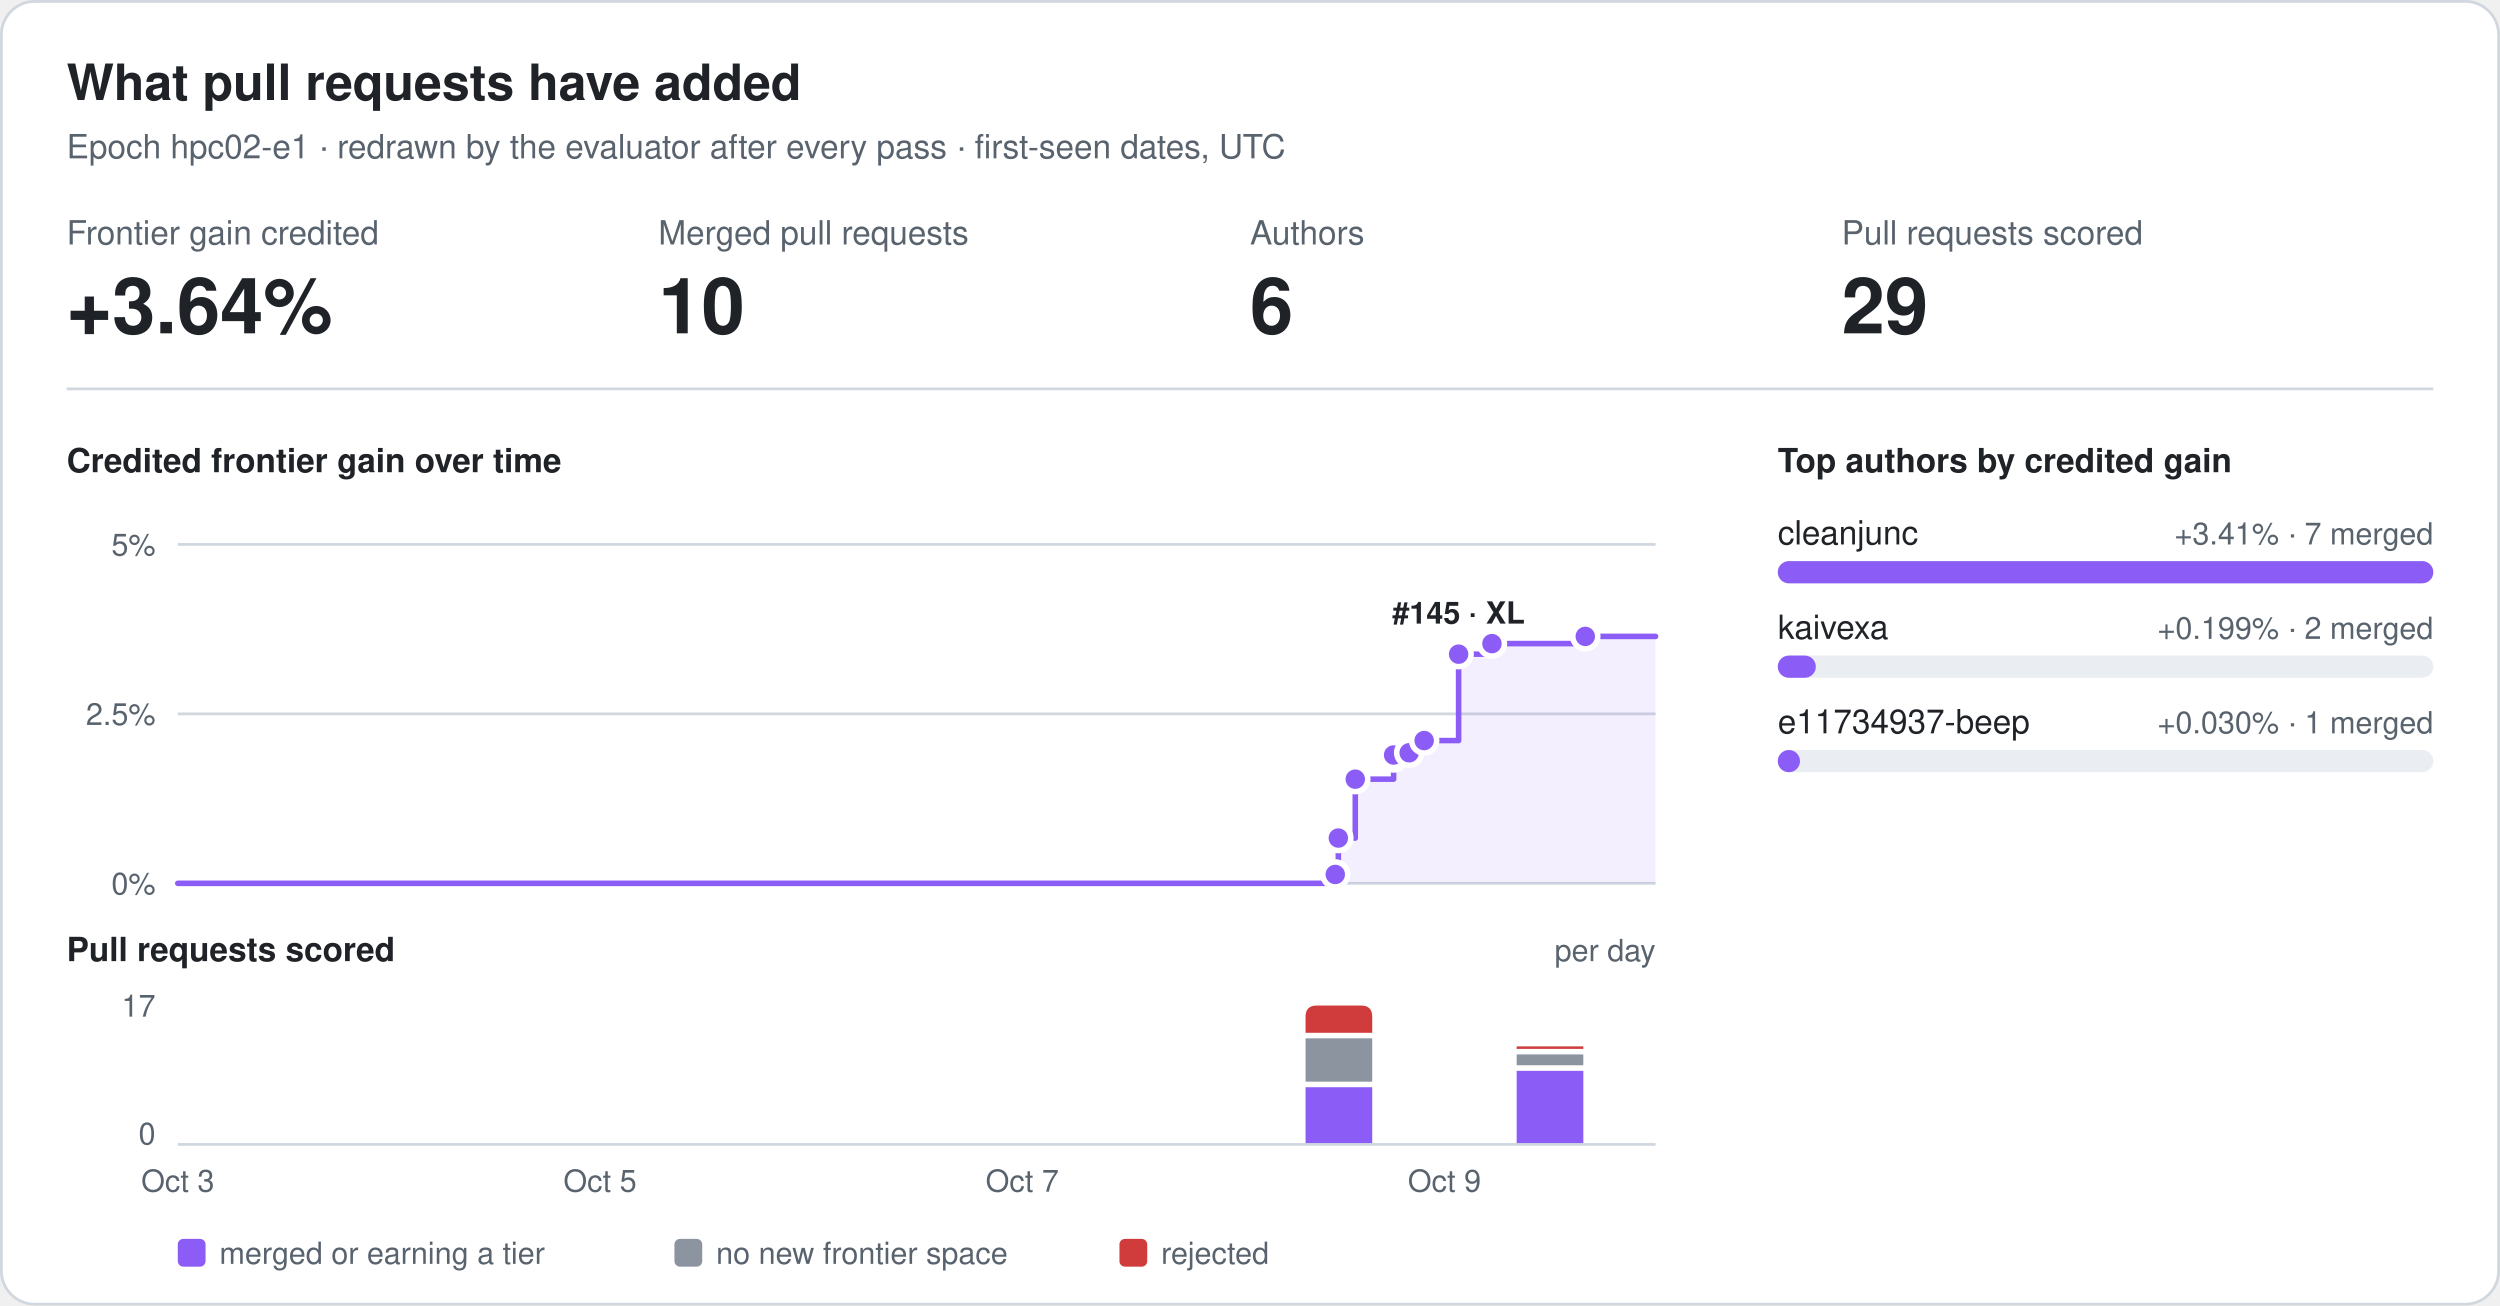
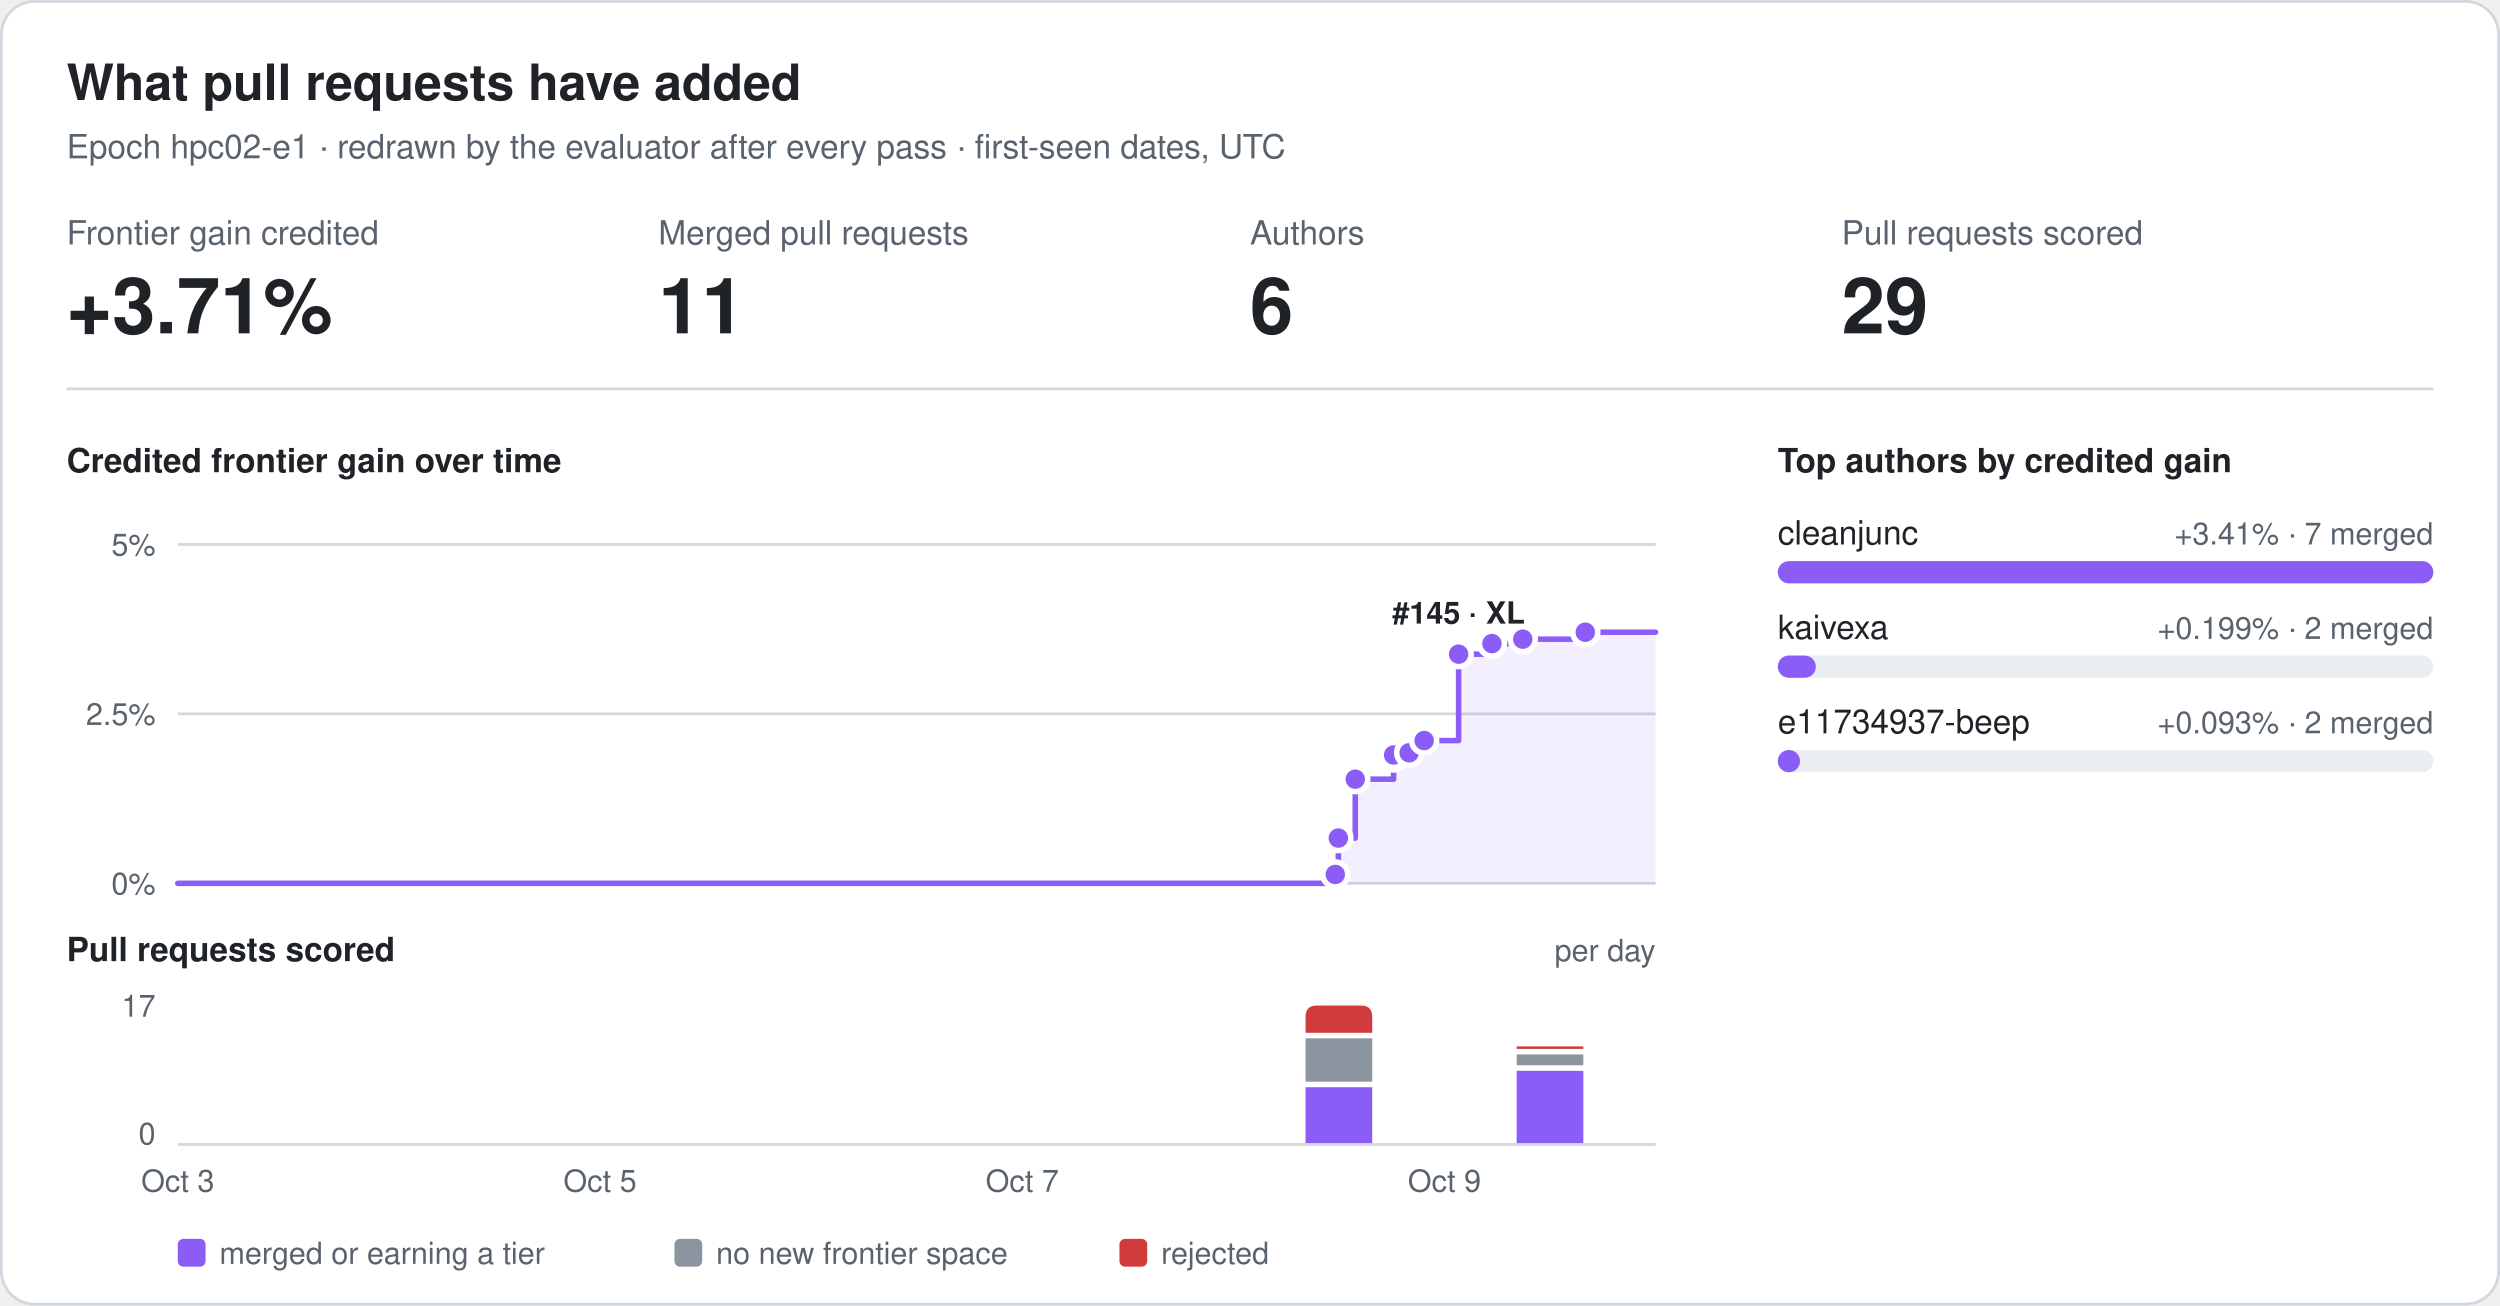
- <svg xmlns="http://www.w3.org/2000/svg" width="900" height="470" viewBox="0 0 900 470" font-family="-apple-system,BlinkMacSystemFont,'Segoe UI',Helvetica,Arial,sans-serif" role="img" aria-label="Frontier gain credited to merged pull requests: +3.64% from 10 merges, 29 pull requests scored">
+ <svg xmlns="http://www.w3.org/2000/svg" width="900" height="470" viewBox="0 0 900 470" font-family="-apple-system,BlinkMacSystemFont,'Segoe UI',Helvetica,Arial,sans-serif" role="img" aria-label="Frontier gain credited to merged pull requests: +3.71% from 11 merges, 29 pull requests scored">
  <style>
.bg{fill:#ffffff;stroke:#d0d7de}.t{fill:#1f2328}.m{fill:#59636e}.rule{stroke:#d0d7de}.ring{stroke:#ffffff}
.acc{fill:#8b5cf6}.accl{stroke:#8b5cf6}.wash{fill:#8b5cf6;fill-opacity:.1}.gry{fill:#8c959f}.rej{fill:#d03b3b}.track{fill:#eaeef2}.tk{stroke:#1f2328}
@media (prefers-color-scheme: dark){
.bg{fill:#0d1117;stroke:#30363d}.t{fill:#e6edf3}.m{fill:#9198a1}.rule{stroke:#30363d}.ring{stroke:#0d1117}
.acc{fill:#9a75f8}.accl{stroke:#9a75f8}.wash{fill:#9a75f8;fill-opacity:.14}.gry{fill:#9198a1}.rej{fill:#e5534b}.track{fill:#21262d}.tk{stroke:#e6edf3}}
</style>
  <rect class="bg" x="0.5" y="0.5" width="899" height="469" rx="12" />
  <text x="24.0" y="36.0" class="t" font-size="18" font-weight="600" text-anchor="start">What pull requests have added</text>
  <text x="24.0" y="57.0" class="m" font-size="12" font-weight="400" text-anchor="start">Epoch hpc02-e1 · redrawn by the evaluator after every pass · first-seen dates, UTC</text>
  <text x="24.0" y="88.0" class="m" font-size="12" font-weight="400" text-anchor="start">Frontier gain credited</text>
-   <text x="24.0" y="120.0" class="t" font-size="28" font-weight="600" text-anchor="start">+3.64%</text>
+   <text x="24.0" y="120.0" class="t" font-size="28" font-weight="600" text-anchor="start">+3.71%</text>
  <text x="237.0" y="88.0" class="m" font-size="12" font-weight="400" text-anchor="start">Merged pull requests</text>
-   <text x="237.0" y="120.0" class="t" font-size="28" font-weight="600" text-anchor="start">10</text>
+   <text x="237.0" y="120.0" class="t" font-size="28" font-weight="600" text-anchor="start">11</text>
  <text x="450.0" y="88.0" class="m" font-size="12" font-weight="400" text-anchor="start">Authors</text>
  <text x="450.0" y="120.0" class="t" font-size="28" font-weight="600" text-anchor="start">6</text>
  <text x="663.0" y="88.0" class="m" font-size="12" font-weight="400" text-anchor="start">Pull requests scored</text>
  <text x="663.0" y="120.0" class="t" font-size="28" font-weight="600" text-anchor="start">29</text>
  <line class="rule" x1="24" x2="876" y1="140" y2="140" stroke-width="1" />
  <text x="24.0" y="170.0" class="t" font-size="12" font-weight="600" text-anchor="start">Credited frontier gain over time</text>
  <text x="24.0" y="346.0" class="t" font-size="12" font-weight="600" text-anchor="start">Pull requests scored</text>
  <line class="rule" x1="64" x2="596" y1="318.0" y2="318.0" stroke-width="1" />
  <text x="56.0" y="322.0" class="m" font-size="11" font-weight="400" text-anchor="end">0%</text>
  <line class="rule" x1="64" x2="596" y1="257.0" y2="257.0" stroke-width="1" />
  <text x="56.0" y="261.0" class="m" font-size="11" font-weight="400" text-anchor="end">2.5%</text>
  <line class="rule" x1="64" x2="596" y1="196.0" y2="196.0" stroke-width="1" />
  <text x="56.0" y="200.0" class="m" font-size="11" font-weight="400" text-anchor="end">5%</text>
-   <polygon class="wash" points="64.0,318.0 480.7,318.0 480.7,314.8 481.8,314.8 481.8,301.7 487.9,301.7 487.9,280.5 501.7,280.5 501.7,272.7 501.7,272.7 501.7,271.8 507.3,271.8 507.3,271.0 512.7,271.0 512.7,266.6 525.1,266.6 525.1,235.5 537.1,235.5 537.1,231.7 570.7,231.7 570.7,229.1 596.0,229.1 596.0,318.0" />
-   <polyline class="accl" points="64.0,318.0 480.7,318.0 480.7,314.8 481.8,314.8 481.8,301.7 487.9,301.7 487.9,280.5 501.7,280.5 501.7,272.7 501.7,272.7 501.7,271.8 507.3,271.8 507.3,271.0 512.7,271.0 512.7,266.6 525.1,266.6 525.1,235.5 537.1,235.5 537.1,231.7 570.7,231.7 570.7,229.1 596.0,229.1" fill="none" stroke-width="2" stroke-linejoin="round" stroke-linecap="round" />
+   <polygon class="wash" points="64.0,318.0 480.7,318.0 480.7,314.8 481.8,314.8 481.8,301.7 487.9,301.7 487.9,280.5 501.7,280.5 501.7,272.7 501.7,272.7 501.7,271.8 507.3,271.8 507.3,271.0 512.7,271.0 512.7,266.6 525.1,266.6 525.1,235.5 537.1,235.5 537.1,231.7 548.2,231.7 548.2,230.1 570.7,230.1 570.7,227.6 596.0,227.6 596.0,318.0" />
+   <polyline class="accl" points="64.0,318.0 480.7,318.0 480.7,314.8 481.8,314.8 481.8,301.7 487.9,301.7 487.9,280.5 501.7,280.5 501.7,272.7 501.7,272.7 501.7,271.8 507.3,271.8 507.3,271.0 512.7,271.0 512.7,266.6 525.1,266.6 525.1,235.5 537.1,235.5 537.1,231.7 548.2,231.7 548.2,230.1 570.7,230.1 570.7,227.6 596.0,227.6" fill="none" stroke-width="2" stroke-linejoin="round" stroke-linecap="round" />
  <circle class="acc ring" cx="480.7" cy="314.8" r="4.5" stroke-width="2" />
  <circle class="acc ring" cx="481.8" cy="301.7" r="4.5" stroke-width="2" />
  <circle class="acc ring" cx="487.9" cy="280.5" r="4.5" stroke-width="2" />
  <circle class="acc ring" cx="501.7" cy="272.7" r="4.5" stroke-width="2" />
  <circle class="acc ring" cx="501.7" cy="271.8" r="4.5" stroke-width="2" />
  <circle class="acc ring" cx="507.3" cy="271.0" r="4.5" stroke-width="2" />
  <circle class="acc ring" cx="512.7" cy="266.6" r="4.5" stroke-width="2" />
  <circle class="acc ring" cx="525.1" cy="235.5" r="4.5" stroke-width="2" />
  <circle class="acc ring" cx="537.1" cy="231.7" r="4.5" stroke-width="2" />
-   <circle class="acc ring" cx="570.7" cy="229.1" r="4.5" stroke-width="2" />
+   <circle class="acc ring" cx="548.2" cy="230.1" r="4.5" stroke-width="2" />
+   <circle class="acc ring" cx="570.7" cy="227.6" r="4.5" stroke-width="2" />
  <text x="525.1" y="224.5" class="t" font-size="11" font-weight="600" text-anchor="middle">#145 · XL</text>
  <rect class="acc" x="470.0" y="391.4" width="24.0" height="20.6" />
  <rect class="gry" x="470.0" y="373.8" width="24.0" height="15.6" />
  <path class="rej" d="M470.0,371.8V366.0Q470.0,362.0 474.0,362.0H490.0Q494.0,362.0 494.0,366.0V371.8Z" />
  <rect class="acc" x="546.0" y="385.5" width="24.0" height="26.5" />
  <rect class="gry" x="546.0" y="379.6" width="24.0" height="3.9" />
  <rect class="rej" x="546.0" y="376.7" width="24.0" height="0.9" />
  <line class="rule" x1="64" x2="596" y1="412" y2="412" stroke-width="1" />
  <text x="56.0" y="366.0" class="m" font-size="11" font-weight="400" text-anchor="end">17</text>
  <text x="56.0" y="412.0" class="m" font-size="11" font-weight="400" text-anchor="end">0</text>
  <text x="596.0" y="346.0" class="m" font-size="11" font-weight="400" text-anchor="end">per day</text>
  <text x="64.0" y="429.0" class="m" font-size="11" font-weight="400" text-anchor="middle">Oct 3</text>
  <text x="216.0" y="429.0" class="m" font-size="11" font-weight="400" text-anchor="middle">Oct 5</text>
  <text x="368.0" y="429.0" class="m" font-size="11" font-weight="400" text-anchor="middle">Oct 7</text>
  <text x="520.0" y="429.0" class="m" font-size="11" font-weight="400" text-anchor="middle">Oct 9</text>
  <rect class="acc" x="64" y="446" width="10" height="10" rx="2" />
  <text x="79.0" y="455.0" class="m" font-size="11" font-weight="400" text-anchor="start">merged or earning a tier</text>
  <rect class="gry" x="242.8" y="446" width="10" height="10" rx="2" />
  <text x="257.8" y="455.0" class="m" font-size="11" font-weight="400" text-anchor="start">no new frontier space</text>
  <rect class="rej" x="403.0" y="446" width="10" height="10" rx="2" />
  <text x="418.0" y="455.0" class="m" font-size="11" font-weight="400" text-anchor="start">rejected</text>
  <text x="640.0" y="170.0" class="t" font-size="12" font-weight="600" text-anchor="start">Top authors by credited gain</text>
  <text x="640.0" y="196.0" class="t" font-size="12" font-weight="400" text-anchor="start">cleanjunc</text>
  <text x="876.0" y="196.0" class="m" font-size="11" font-weight="400" text-anchor="end">+3.41% · 7 merged</text>
  <rect class="track" x="640" y="202" width="236" height="8" rx="4" />
  <rect class="acc" x="640" y="202" width="236.0" height="8" rx="4" />
  <text x="640.0" y="230.0" class="t" font-size="12" font-weight="400" text-anchor="start">kaivexa</text>
  <text x="876.0" y="230.0" class="m" font-size="11" font-weight="400" text-anchor="end">+0.199% · 2 merged</text>
  <rect class="track" x="640" y="236" width="236" height="8" rx="4" />
  <rect class="acc" x="640" y="236" width="13.7" height="8" rx="4" />
  <text x="640.0" y="264.0" class="t" font-size="12" font-weight="400" text-anchor="start">e11734937-beep</text>
-   <text x="876.0" y="264.0" class="m" font-size="11" font-weight="400" text-anchor="end">+0.030% · 1 merged</text>
+   <text x="876.0" y="264.0" class="m" font-size="11" font-weight="400" text-anchor="end">+0.093% · 2 merged</text>
  <rect class="track" x="640" y="270" width="236" height="8" rx="4" />
  <rect class="acc" x="640" y="270" width="8.0" height="8" rx="4" />
</svg>
